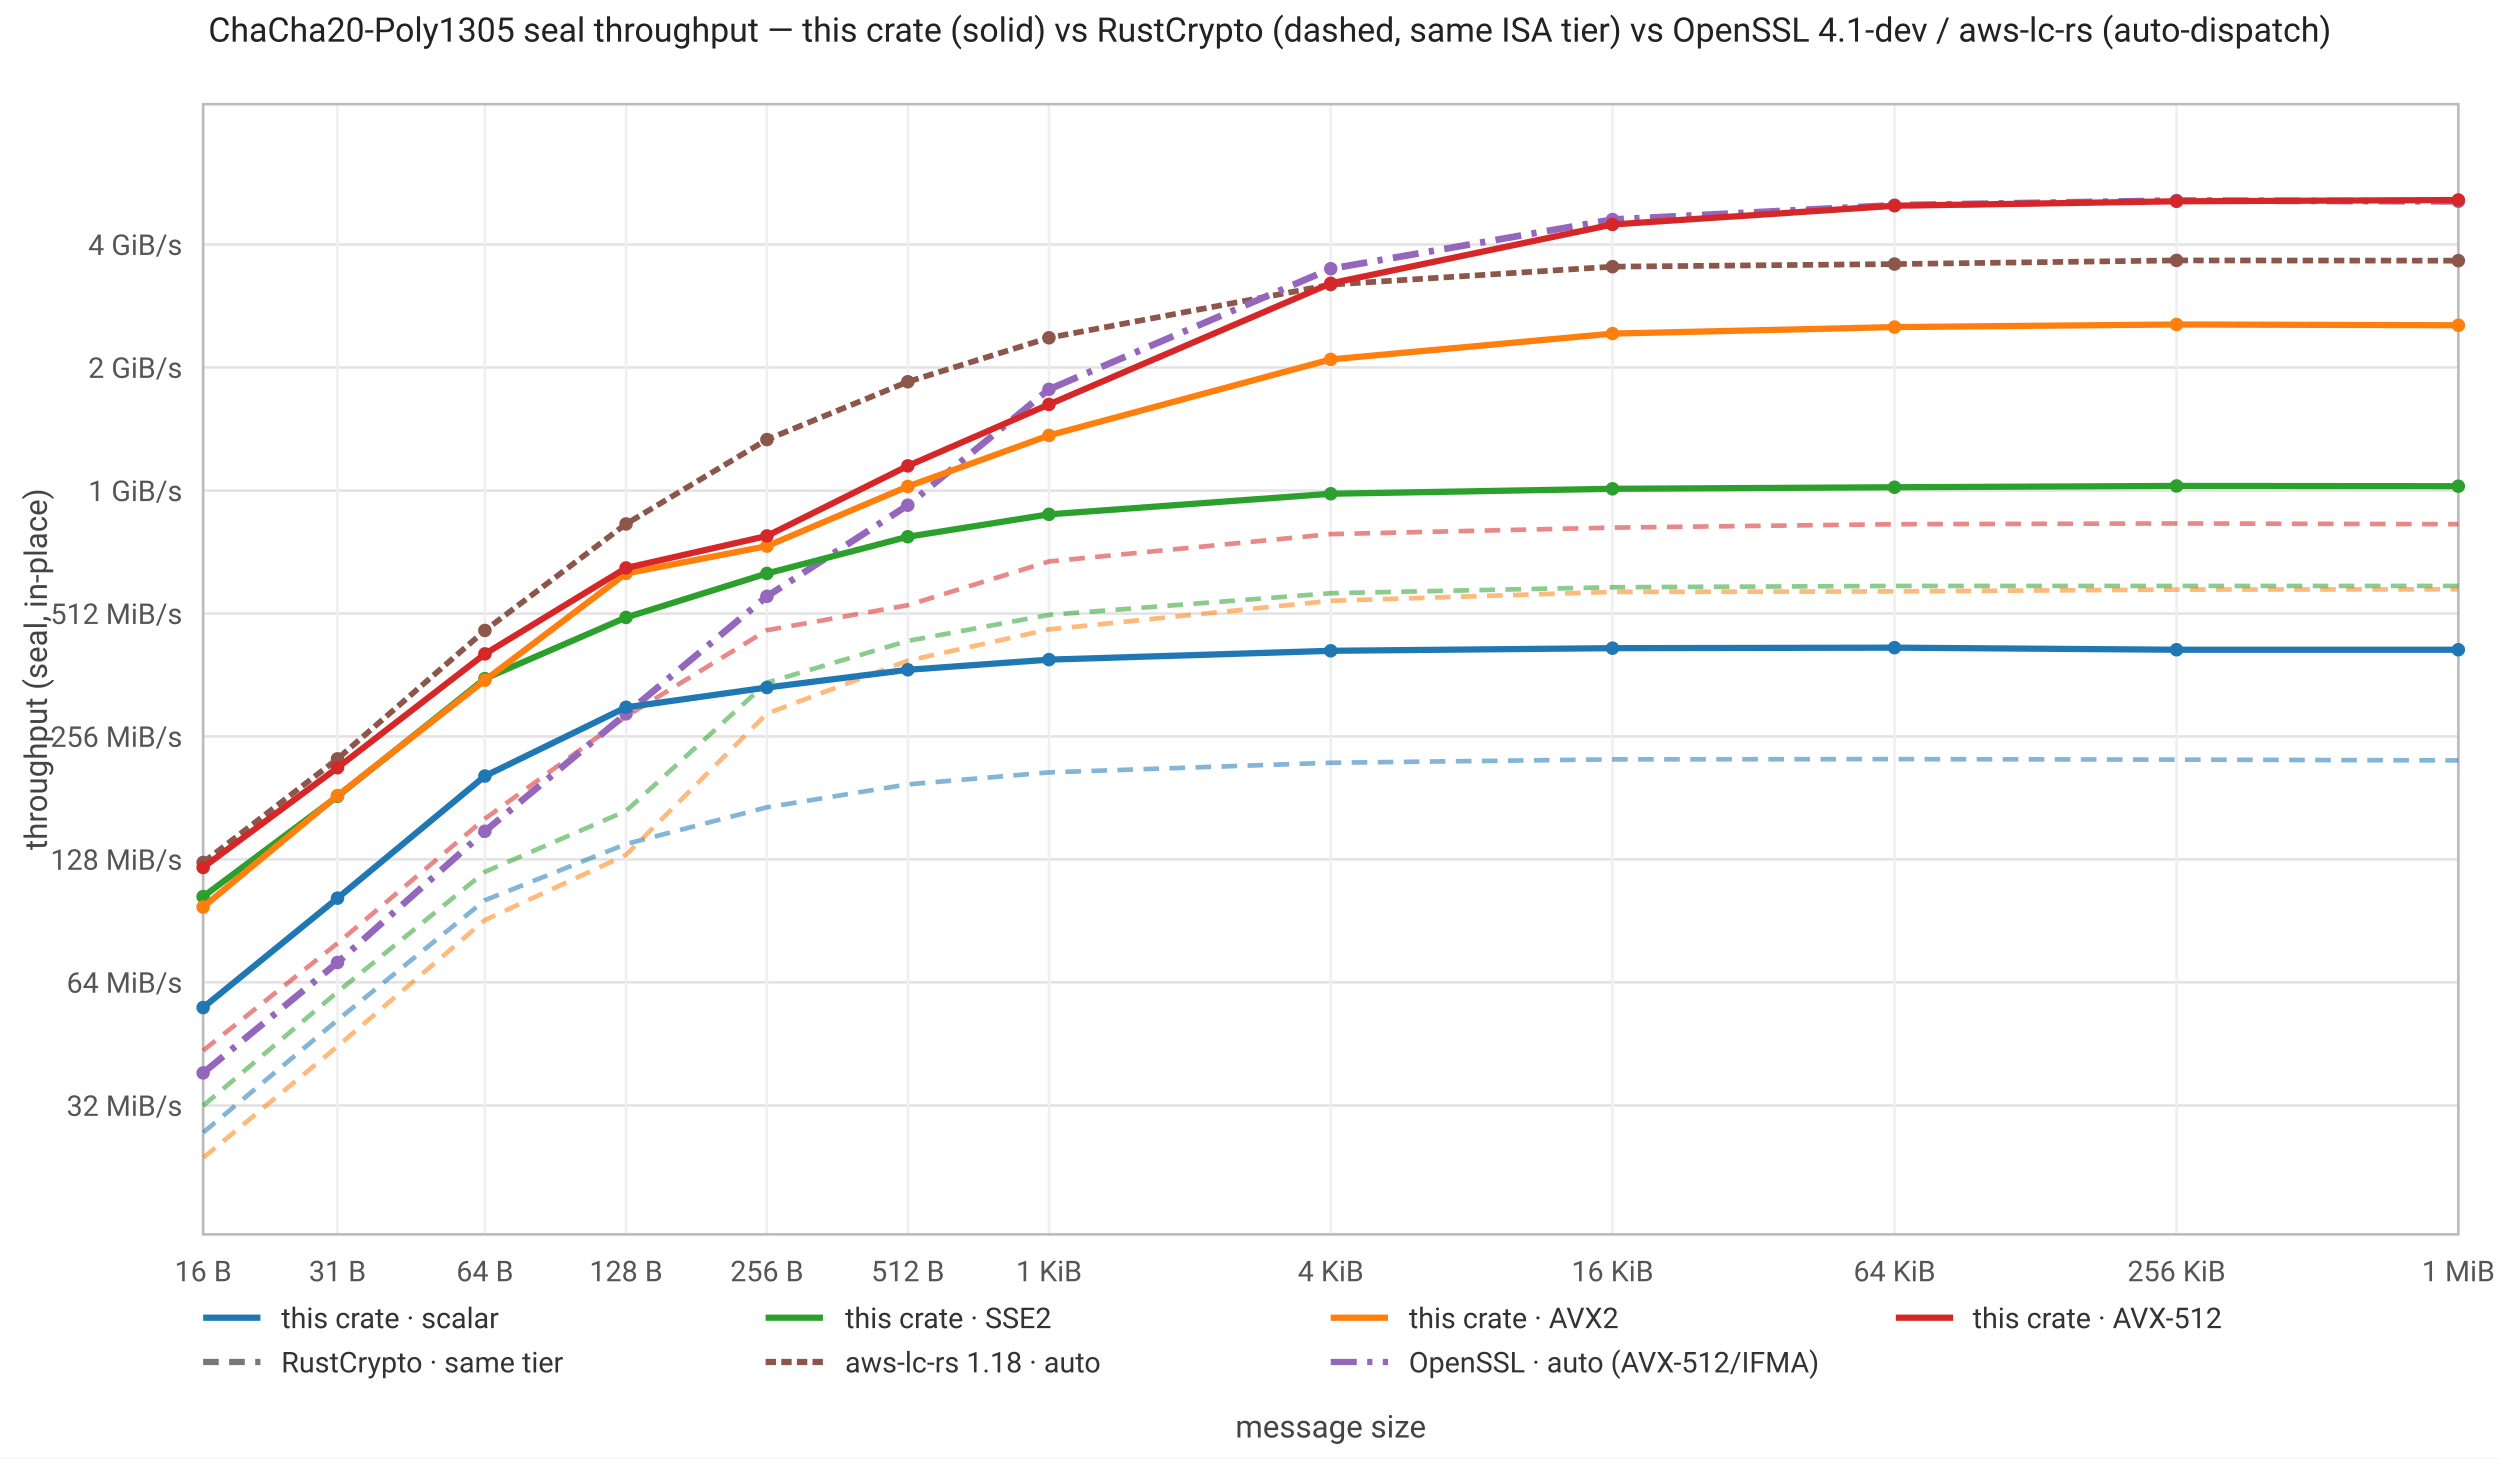
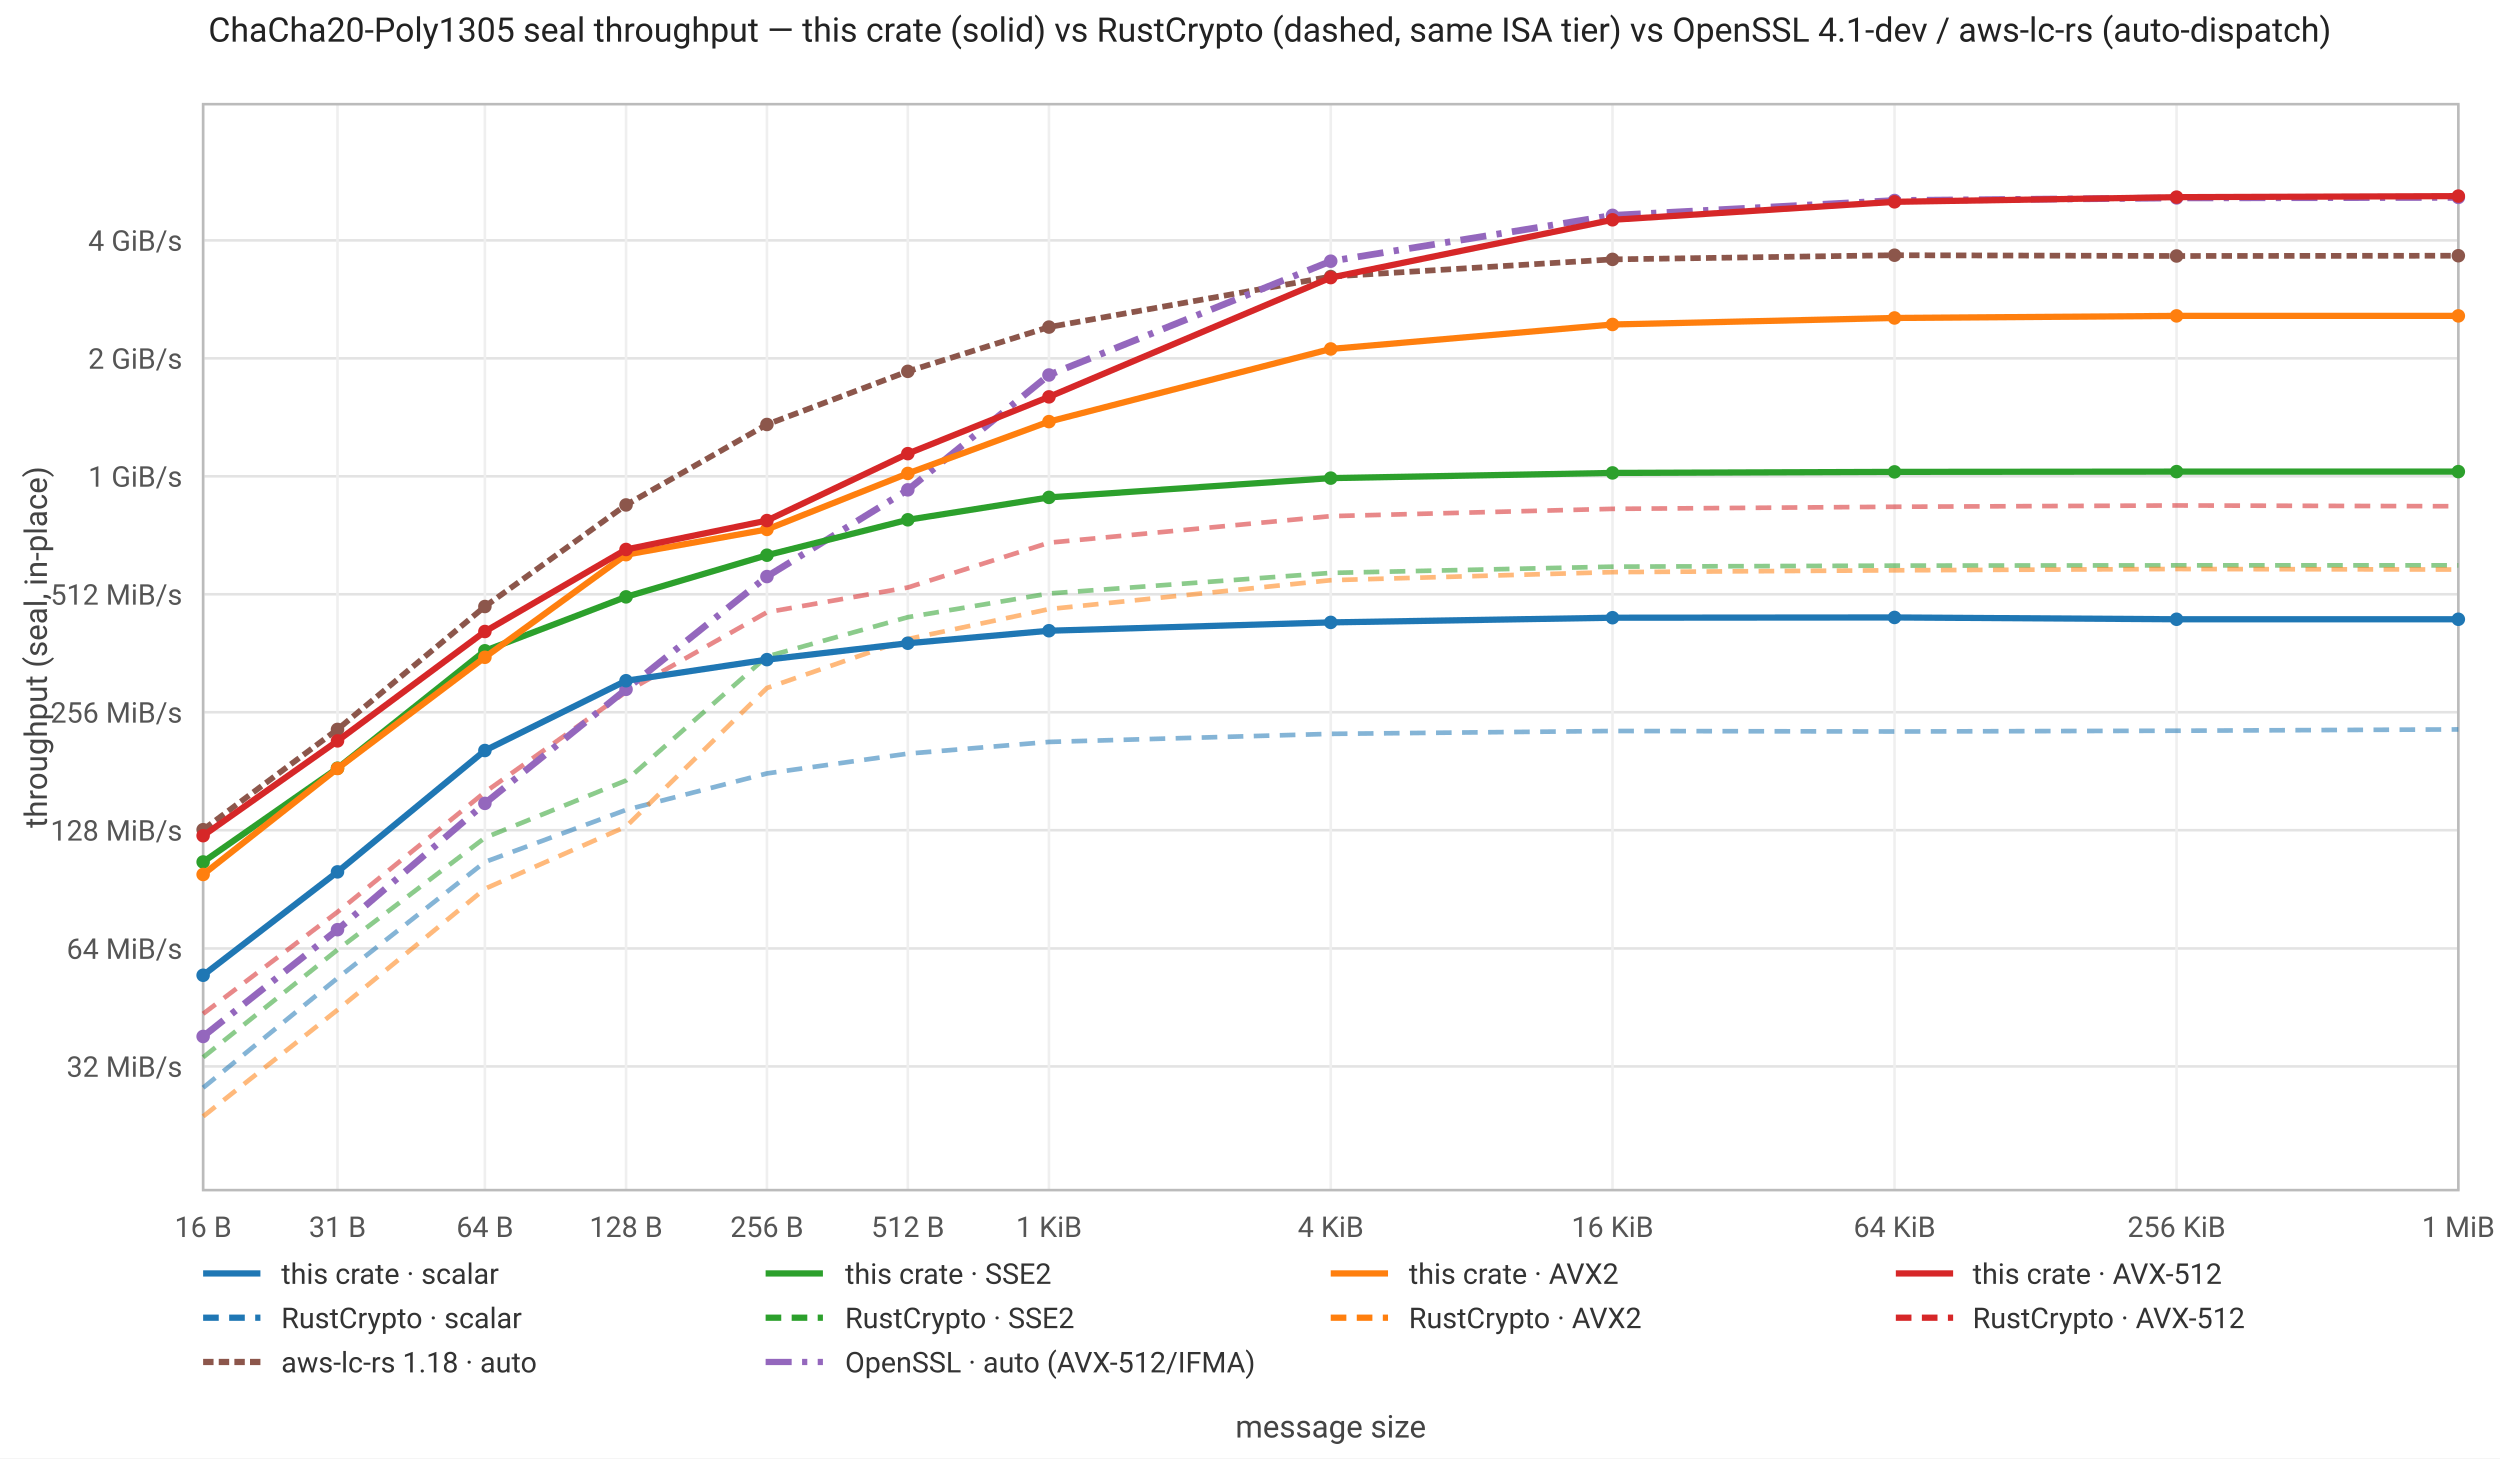
<svg xmlns="http://www.w3.org/2000/svg" width="960" height="560" viewBox="0 0 960 560">
  <rect width="960" height="560" fill="white" />
  <text x="80.0" y="16.0" font-size="13" text-anchor="start" fill="#222" font-family="system-ui,-apple-system,Segoe UI,Roboto,sans-serif">ChaCha20-Poly1305 seal throughput — this crate (solid) vs RustCrypto (dashed, same ISA tier) vs OpenSSL 4.1-dev / aws-lc-rs (auto-dispatch)</text>
-   <line x1="78" y1="506" x2="100" y2="506" stroke="#1f77b4" stroke-width="2.4" />
-   <text x="108.0" y="510.0" font-size="11.0" text-anchor="start" fill="#333" font-family="system-ui,-apple-system,Segoe UI,Roboto,sans-serif">this crate · scalar</text>
-   <line x1="294" y1="506" x2="316" y2="506" stroke="#2ca02c" stroke-width="2.4" />
-   <text x="324.5" y="510.0" font-size="11.0" text-anchor="start" fill="#333" font-family="system-ui,-apple-system,Segoe UI,Roboto,sans-serif">this crate · SSE2</text>
-   <line x1="511" y1="506" x2="533" y2="506" stroke="#ff7f0e" stroke-width="2.4" />
-   <text x="541.0" y="510.0" font-size="11.0" text-anchor="start" fill="#333" font-family="system-ui,-apple-system,Segoe UI,Roboto,sans-serif">this crate · AVX2</text>
-   <line x1="728" y1="506" x2="750" y2="506" stroke="#d62728" stroke-width="2.4" />
-   <text x="757.5" y="510.0" font-size="11.0" text-anchor="start" fill="#333" font-family="system-ui,-apple-system,Segoe UI,Roboto,sans-serif">this crate · AVX-512</text>
-   <line x1="78" y1="523" x2="100" y2="523" stroke="#777" stroke-width="2.4" stroke-dasharray="6 4" />
-   <text x="108.0" y="527.0" font-size="11.0" text-anchor="start" fill="#333" font-family="system-ui,-apple-system,Segoe UI,Roboto,sans-serif">RustCrypto · same tier</text>
-   <line x1="294" y1="523" x2="316" y2="523" stroke="#8c564b" stroke-width="2.4" stroke-dasharray="4 2" />
-   <text x="324.5" y="527.0" font-size="11.0" text-anchor="start" fill="#333" font-family="system-ui,-apple-system,Segoe UI,Roboto,sans-serif">aws-lc-rs 1.18 · auto</text>
-   <line x1="511" y1="523" x2="533" y2="523" stroke="#9467bd" stroke-width="2.4" stroke-dasharray="10 4 2 4" />
-   <text x="541.0" y="527.0" font-size="11.0" text-anchor="start" fill="#333" font-family="system-ui,-apple-system,Segoe UI,Roboto,sans-serif">OpenSSL · auto (AVX-512/IFMA)</text>
-   <line x1="78" y1="424.5" x2="944" y2="424.5" stroke="#e3e3e3" stroke-width="1" />
-   <text x="70.0" y="428.5" font-size="11" text-anchor="end" fill="#555" font-family="system-ui,-apple-system,Segoe UI,Roboto,sans-serif">32 MiB/s</text>
-   <line x1="78" y1="377.2" x2="944" y2="377.2" stroke="#e3e3e3" stroke-width="1" />
-   <text x="70.0" y="381.2" font-size="11" text-anchor="end" fill="#555" font-family="system-ui,-apple-system,Segoe UI,Roboto,sans-serif">64 MiB/s</text>
-   <line x1="78" y1="330.0" x2="944" y2="330.0" stroke="#e3e3e3" stroke-width="1" />
-   <text x="70.0" y="334.0" font-size="11" text-anchor="end" fill="#555" font-family="system-ui,-apple-system,Segoe UI,Roboto,sans-serif">128 MiB/s</text>
-   <line x1="78" y1="282.8" x2="944" y2="282.8" stroke="#e3e3e3" stroke-width="1" />
-   <text x="70.0" y="286.8" font-size="11" text-anchor="end" fill="#555" font-family="system-ui,-apple-system,Segoe UI,Roboto,sans-serif">256 MiB/s</text>
-   <line x1="78" y1="235.6" x2="944" y2="235.6" stroke="#e3e3e3" stroke-width="1" />
-   <text x="70.0" y="239.6" font-size="11" text-anchor="end" fill="#555" font-family="system-ui,-apple-system,Segoe UI,Roboto,sans-serif">512 MiB/s</text>
-   <line x1="78" y1="188.4" x2="944" y2="188.4" stroke="#e3e3e3" stroke-width="1" />
-   <text x="70.0" y="192.4" font-size="11" text-anchor="end" fill="#555" font-family="system-ui,-apple-system,Segoe UI,Roboto,sans-serif">1 GiB/s</text>
-   <line x1="78" y1="141.1" x2="944" y2="141.1" stroke="#e3e3e3" stroke-width="1" />
-   <text x="70.0" y="145.1" font-size="11" text-anchor="end" fill="#555" font-family="system-ui,-apple-system,Segoe UI,Roboto,sans-serif">2 GiB/s</text>
-   <line x1="78" y1="93.9" x2="944" y2="93.9" stroke="#e3e3e3" stroke-width="1" />
-   <text x="70.0" y="97.9" font-size="11" text-anchor="end" fill="#555" font-family="system-ui,-apple-system,Segoe UI,Roboto,sans-serif">4 GiB/s</text>
-   <line x1="78.0" y1="40" x2="78.0" y2="474" stroke="#efefef" stroke-width="1" />
-   <text x="78.0" y="492.0" font-size="11" text-anchor="middle" fill="#555" font-family="system-ui,-apple-system,Segoe UI,Roboto,sans-serif">16 B</text>
-   <line x1="129.6" y1="40" x2="129.6" y2="474" stroke="#efefef" stroke-width="1" />
-   <text x="129.6" y="492.0" font-size="11" text-anchor="middle" fill="#555" font-family="system-ui,-apple-system,Segoe UI,Roboto,sans-serif">31 B</text>
-   <line x1="186.2" y1="40" x2="186.2" y2="474" stroke="#efefef" stroke-width="1" />
-   <text x="186.2" y="492.0" font-size="11" text-anchor="middle" fill="#555" font-family="system-ui,-apple-system,Segoe UI,Roboto,sans-serif">64 B</text>
-   <line x1="240.4" y1="40" x2="240.4" y2="474" stroke="#efefef" stroke-width="1" />
-   <text x="240.4" y="492.0" font-size="11" text-anchor="middle" fill="#555" font-family="system-ui,-apple-system,Segoe UI,Roboto,sans-serif">128 B</text>
-   <line x1="294.5" y1="40" x2="294.5" y2="474" stroke="#efefef" stroke-width="1" />
-   <text x="294.5" y="492.0" font-size="11" text-anchor="middle" fill="#555" font-family="system-ui,-apple-system,Segoe UI,Roboto,sans-serif">256 B</text>
-   <line x1="348.6" y1="40" x2="348.6" y2="474" stroke="#efefef" stroke-width="1" />
-   <text x="348.6" y="492.0" font-size="11" text-anchor="middle" fill="#555" font-family="system-ui,-apple-system,Segoe UI,Roboto,sans-serif">512 B</text>
-   <line x1="402.8" y1="40" x2="402.8" y2="474" stroke="#efefef" stroke-width="1" />
-   <text x="402.8" y="492.0" font-size="11" text-anchor="middle" fill="#555" font-family="system-ui,-apple-system,Segoe UI,Roboto,sans-serif">1 KiB</text>
-   <line x1="511.0" y1="40" x2="511.0" y2="474" stroke="#efefef" stroke-width="1" />
-   <text x="511.0" y="492.0" font-size="11" text-anchor="middle" fill="#555" font-family="system-ui,-apple-system,Segoe UI,Roboto,sans-serif">4 KiB</text>
-   <line x1="619.2" y1="40" x2="619.2" y2="474" stroke="#efefef" stroke-width="1" />
-   <text x="619.2" y="492.0" font-size="11" text-anchor="middle" fill="#555" font-family="system-ui,-apple-system,Segoe UI,Roboto,sans-serif">16 KiB</text>
-   <line x1="727.5" y1="40" x2="727.5" y2="474" stroke="#efefef" stroke-width="1" />
-   <text x="727.5" y="492.0" font-size="11" text-anchor="middle" fill="#555" font-family="system-ui,-apple-system,Segoe UI,Roboto,sans-serif">64 KiB</text>
-   <line x1="835.8" y1="40" x2="835.8" y2="474" stroke="#efefef" stroke-width="1" />
-   <text x="835.8" y="492.0" font-size="11" text-anchor="middle" fill="#555" font-family="system-ui,-apple-system,Segoe UI,Roboto,sans-serif">256 KiB</text>
-   <line x1="944.0" y1="40" x2="944.0" y2="474" stroke="#efefef" stroke-width="1" />
-   <text x="944.0" y="492.0" font-size="11" text-anchor="middle" fill="#555" font-family="system-ui,-apple-system,Segoe UI,Roboto,sans-serif">1 MiB</text>
-   <rect x="78" y="40" width="866" height="434" fill="none" stroke="#bbb" />
+   <line x1="78" y1="489" x2="100" y2="489" stroke="#1f77b4" stroke-width="2.4" />
+   <text x="108.0" y="493.0" font-size="11.0" text-anchor="start" fill="#333" font-family="system-ui,-apple-system,Segoe UI,Roboto,sans-serif">this crate · scalar</text>
+   <line x1="294" y1="489" x2="316" y2="489" stroke="#2ca02c" stroke-width="2.4" />
+   <text x="324.5" y="493.0" font-size="11.0" text-anchor="start" fill="#333" font-family="system-ui,-apple-system,Segoe UI,Roboto,sans-serif">this crate · SSE2</text>
+   <line x1="511" y1="489" x2="533" y2="489" stroke="#ff7f0e" stroke-width="2.4" />
+   <text x="541.0" y="493.0" font-size="11.0" text-anchor="start" fill="#333" font-family="system-ui,-apple-system,Segoe UI,Roboto,sans-serif">this crate · AVX2</text>
+   <line x1="728" y1="489" x2="750" y2="489" stroke="#d62728" stroke-width="2.4" />
+   <text x="757.5" y="493.0" font-size="11.0" text-anchor="start" fill="#333" font-family="system-ui,-apple-system,Segoe UI,Roboto,sans-serif">this crate · AVX-512</text>
+   <line x1="78" y1="506" x2="100" y2="506" stroke="#1f77b4" stroke-width="2.4" stroke-dasharray="6 4" />
+   <text x="108.0" y="510.0" font-size="11.0" text-anchor="start" fill="#333" font-family="system-ui,-apple-system,Segoe UI,Roboto,sans-serif">RustCrypto · scalar</text>
+   <line x1="294" y1="506" x2="316" y2="506" stroke="#2ca02c" stroke-width="2.4" stroke-dasharray="6 4" />
+   <text x="324.5" y="510.0" font-size="11.0" text-anchor="start" fill="#333" font-family="system-ui,-apple-system,Segoe UI,Roboto,sans-serif">RustCrypto · SSE2</text>
+   <line x1="511" y1="506" x2="533" y2="506" stroke="#ff7f0e" stroke-width="2.4" stroke-dasharray="6 4" />
+   <text x="541.0" y="510.0" font-size="11.0" text-anchor="start" fill="#333" font-family="system-ui,-apple-system,Segoe UI,Roboto,sans-serif">RustCrypto · AVX2</text>
+   <line x1="728" y1="506" x2="750" y2="506" stroke="#d62728" stroke-width="2.4" stroke-dasharray="6 4" />
+   <text x="757.5" y="510.0" font-size="11.0" text-anchor="start" fill="#333" font-family="system-ui,-apple-system,Segoe UI,Roboto,sans-serif">RustCrypto · AVX-512</text>
+   <line x1="78" y1="523" x2="100" y2="523" stroke="#8c564b" stroke-width="2.4" stroke-dasharray="4 2" />
+   <text x="108.0" y="527.0" font-size="11.0" text-anchor="start" fill="#333" font-family="system-ui,-apple-system,Segoe UI,Roboto,sans-serif">aws-lc-rs 1.18 · auto</text>
+   <line x1="294" y1="523" x2="316" y2="523" stroke="#9467bd" stroke-width="2.4" stroke-dasharray="10 4 2 4" />
+   <text x="324.5" y="527.0" font-size="11.0" text-anchor="start" fill="#333" font-family="system-ui,-apple-system,Segoe UI,Roboto,sans-serif">OpenSSL · auto (AVX-512/IFMA)</text>
+   <line x1="78" y1="409.5" x2="944" y2="409.5" stroke="#e3e3e3" stroke-width="1" />
+   <text x="70.0" y="413.5" font-size="11" text-anchor="end" fill="#555" font-family="system-ui,-apple-system,Segoe UI,Roboto,sans-serif">32 MiB/s</text>
+   <line x1="78" y1="364.2" x2="944" y2="364.2" stroke="#e3e3e3" stroke-width="1" />
+   <text x="70.0" y="368.2" font-size="11" text-anchor="end" fill="#555" font-family="system-ui,-apple-system,Segoe UI,Roboto,sans-serif">64 MiB/s</text>
+   <line x1="78" y1="318.8" x2="944" y2="318.8" stroke="#e3e3e3" stroke-width="1" />
+   <text x="70.0" y="322.8" font-size="11" text-anchor="end" fill="#555" font-family="system-ui,-apple-system,Segoe UI,Roboto,sans-serif">128 MiB/s</text>
+   <line x1="78" y1="273.5" x2="944" y2="273.5" stroke="#e3e3e3" stroke-width="1" />
+   <text x="70.0" y="277.5" font-size="11" text-anchor="end" fill="#555" font-family="system-ui,-apple-system,Segoe UI,Roboto,sans-serif">256 MiB/s</text>
+   <line x1="78" y1="228.2" x2="944" y2="228.2" stroke="#e3e3e3" stroke-width="1" />
+   <text x="70.0" y="232.2" font-size="11" text-anchor="end" fill="#555" font-family="system-ui,-apple-system,Segoe UI,Roboto,sans-serif">512 MiB/s</text>
+   <line x1="78" y1="182.9" x2="944" y2="182.9" stroke="#e3e3e3" stroke-width="1" />
+   <text x="70.0" y="186.9" font-size="11" text-anchor="end" fill="#555" font-family="system-ui,-apple-system,Segoe UI,Roboto,sans-serif">1 GiB/s</text>
+   <line x1="78" y1="137.6" x2="944" y2="137.6" stroke="#e3e3e3" stroke-width="1" />
+   <text x="70.0" y="141.6" font-size="11" text-anchor="end" fill="#555" font-family="system-ui,-apple-system,Segoe UI,Roboto,sans-serif">2 GiB/s</text>
+   <line x1="78" y1="92.3" x2="944" y2="92.3" stroke="#e3e3e3" stroke-width="1" />
+   <text x="70.0" y="96.3" font-size="11" text-anchor="end" fill="#555" font-family="system-ui,-apple-system,Segoe UI,Roboto,sans-serif">4 GiB/s</text>
+   <line x1="78.0" y1="40" x2="78.0" y2="457" stroke="#efefef" stroke-width="1" />
+   <text x="78.0" y="475.0" font-size="11" text-anchor="middle" fill="#555" font-family="system-ui,-apple-system,Segoe UI,Roboto,sans-serif">16 B</text>
+   <line x1="129.6" y1="40" x2="129.6" y2="457" stroke="#efefef" stroke-width="1" />
+   <text x="129.6" y="475.0" font-size="11" text-anchor="middle" fill="#555" font-family="system-ui,-apple-system,Segoe UI,Roboto,sans-serif">31 B</text>
+   <line x1="186.2" y1="40" x2="186.2" y2="457" stroke="#efefef" stroke-width="1" />
+   <text x="186.2" y="475.0" font-size="11" text-anchor="middle" fill="#555" font-family="system-ui,-apple-system,Segoe UI,Roboto,sans-serif">64 B</text>
+   <line x1="240.4" y1="40" x2="240.4" y2="457" stroke="#efefef" stroke-width="1" />
+   <text x="240.4" y="475.0" font-size="11" text-anchor="middle" fill="#555" font-family="system-ui,-apple-system,Segoe UI,Roboto,sans-serif">128 B</text>
+   <line x1="294.5" y1="40" x2="294.5" y2="457" stroke="#efefef" stroke-width="1" />
+   <text x="294.5" y="475.0" font-size="11" text-anchor="middle" fill="#555" font-family="system-ui,-apple-system,Segoe UI,Roboto,sans-serif">256 B</text>
+   <line x1="348.6" y1="40" x2="348.6" y2="457" stroke="#efefef" stroke-width="1" />
+   <text x="348.6" y="475.0" font-size="11" text-anchor="middle" fill="#555" font-family="system-ui,-apple-system,Segoe UI,Roboto,sans-serif">512 B</text>
+   <line x1="402.8" y1="40" x2="402.8" y2="457" stroke="#efefef" stroke-width="1" />
+   <text x="402.8" y="475.0" font-size="11" text-anchor="middle" fill="#555" font-family="system-ui,-apple-system,Segoe UI,Roboto,sans-serif">1 KiB</text>
+   <line x1="511.0" y1="40" x2="511.0" y2="457" stroke="#efefef" stroke-width="1" />
+   <text x="511.0" y="475.0" font-size="11" text-anchor="middle" fill="#555" font-family="system-ui,-apple-system,Segoe UI,Roboto,sans-serif">4 KiB</text>
+   <line x1="619.2" y1="40" x2="619.2" y2="457" stroke="#efefef" stroke-width="1" />
+   <text x="619.2" y="475.0" font-size="11" text-anchor="middle" fill="#555" font-family="system-ui,-apple-system,Segoe UI,Roboto,sans-serif">16 KiB</text>
+   <line x1="727.5" y1="40" x2="727.5" y2="457" stroke="#efefef" stroke-width="1" />
+   <text x="727.5" y="475.0" font-size="11" text-anchor="middle" fill="#555" font-family="system-ui,-apple-system,Segoe UI,Roboto,sans-serif">64 KiB</text>
+   <line x1="835.8" y1="40" x2="835.8" y2="457" stroke="#efefef" stroke-width="1" />
+   <text x="835.8" y="475.0" font-size="11" text-anchor="middle" fill="#555" font-family="system-ui,-apple-system,Segoe UI,Roboto,sans-serif">256 KiB</text>
+   <line x1="944.0" y1="40" x2="944.0" y2="457" stroke="#efefef" stroke-width="1" />
+   <text x="944.0" y="475.0" font-size="11" text-anchor="middle" fill="#555" font-family="system-ui,-apple-system,Segoe UI,Roboto,sans-serif">1 MiB</text>
+   <rect x="78" y="40" width="866" height="417" fill="none" stroke="#bbb" />
  <text x="511.0" y="552.0" font-size="12" text-anchor="middle" fill="#444" font-family="system-ui,-apple-system,Segoe UI,Roboto,sans-serif">message size</text>
-   <text x="18.0" y="257.0" font-size="12" text-anchor="middle" fill="#444" font-family="system-ui,-apple-system,Segoe UI,Roboto,sans-serif" transform="rotate(-90 18 257.0)">throughput (seal, in-place)</text>
-   <polyline points="78.0,434.9 129.6,391.7 186.2,345.7 240.4,324.1 294.5,310.0 348.6,301.2 402.8,296.6 511.0,292.9 619.2,291.6 727.5,291.5 835.8,291.7 944.0,292.0" fill="none" stroke="#1f77b4" stroke-width="1.8" stroke-dasharray="6 4" opacity="0.55" />
-   <polyline points="78.0,424.6 129.6,380.9 186.2,334.8 240.4,311.4 294.5,262.1 348.6,246.1 402.8,236.1 511.0,227.8 619.2,225.5 727.5,225.0 835.8,225.0 944.0,225.0" fill="none" stroke="#2ca02c" stroke-width="1.8" stroke-dasharray="6 4" opacity="0.55" />
-   <polyline points="78.0,444.6 129.6,401.8 186.2,353.3 240.4,328.3 294.5,274.0 348.6,253.7 402.8,241.7 511.0,230.7 619.2,227.3 727.5,227.1 835.8,226.4 944.0,226.3" fill="none" stroke="#ff7f0e" stroke-width="1.8" stroke-dasharray="6 4" opacity="0.55" />
-   <polyline points="78.0,403.4 129.6,362.2 186.2,314.4 240.4,275.1 294.5,242.0 348.6,232.4 402.8,215.6 511.0,205.1 619.2,202.6 727.5,201.3 835.8,201.0 944.0,201.3" fill="none" stroke="#d62728" stroke-width="1.8" stroke-dasharray="6 4" opacity="0.55" />
-   <polyline points="78.0,331.2 129.6,291.4 186.2,242.1 240.4,201.2 294.5,168.8 348.6,146.6 402.8,129.7 511.0,109.3 619.2,102.4 727.5,101.4 835.8,100.0 944.0,100.1" fill="none" stroke="#8c564b" stroke-width="2.2" stroke-dasharray="4 2" opacity="1.0" />
-   <circle cx="78.0" cy="331.2" r="2.6" fill="#8c564b" opacity="1.0" />
-   <circle cx="129.6" cy="291.4" r="2.6" fill="#8c564b" opacity="1.0" />
-   <circle cx="186.2" cy="242.1" r="2.6" fill="#8c564b" opacity="1.0" />
-   <circle cx="240.4" cy="201.2" r="2.6" fill="#8c564b" opacity="1.0" />
-   <circle cx="294.5" cy="168.8" r="2.6" fill="#8c564b" opacity="1.0" />
-   <circle cx="348.6" cy="146.6" r="2.6" fill="#8c564b" opacity="1.0" />
-   <circle cx="402.8" cy="129.7" r="2.6" fill="#8c564b" opacity="1.0" />
-   <circle cx="511.0" cy="109.3" r="2.6" fill="#8c564b" opacity="1.0" />
-   <circle cx="619.2" cy="102.4" r="2.6" fill="#8c564b" opacity="1.0" />
-   <circle cx="727.5" cy="101.4" r="2.6" fill="#8c564b" opacity="1.0" />
-   <circle cx="835.8" cy="100.0" r="2.6" fill="#8c564b" opacity="1.0" />
-   <circle cx="944.0" cy="100.1" r="2.6" fill="#8c564b" opacity="1.0" />
-   <polyline points="78.0,412.0 129.6,369.6 186.2,319.2 240.4,274.1 294.5,229.0 348.6,194.0 402.8,149.5 511.0,103.2 619.2,84.3 727.5,78.8 835.8,77.0 944.0,77.3" fill="none" stroke="#9467bd" stroke-width="2.6" stroke-dasharray="10 4 2 4" opacity="1.0" />
-   <circle cx="78.0" cy="412.0" r="2.6" fill="#9467bd" opacity="1.0" />
-   <circle cx="129.6" cy="369.6" r="2.6" fill="#9467bd" opacity="1.0" />
-   <circle cx="186.2" cy="319.2" r="2.6" fill="#9467bd" opacity="1.0" />
-   <circle cx="240.4" cy="274.1" r="2.6" fill="#9467bd" opacity="1.0" />
-   <circle cx="294.5" cy="229.0" r="2.6" fill="#9467bd" opacity="1.0" />
-   <circle cx="348.6" cy="194.0" r="2.6" fill="#9467bd" opacity="1.0" />
-   <circle cx="402.8" cy="149.5" r="2.6" fill="#9467bd" opacity="1.0" />
-   <circle cx="511.0" cy="103.2" r="2.6" fill="#9467bd" opacity="1.0" />
-   <circle cx="619.2" cy="84.3" r="2.6" fill="#9467bd" opacity="1.0" />
-   <circle cx="727.5" cy="78.8" r="2.6" fill="#9467bd" opacity="1.0" />
-   <circle cx="835.8" cy="77.0" r="2.6" fill="#9467bd" opacity="1.0" />
-   <circle cx="944.0" cy="77.3" r="2.6" fill="#9467bd" opacity="1.0" />
-   <polyline points="78.0,386.9 129.6,344.9 186.2,298.0 240.4,271.6 294.5,264.0 348.6,257.2 402.8,253.3 511.0,249.9 619.2,248.9 727.5,248.7 835.8,249.5 944.0,249.5" fill="none" stroke="#1f77b4" stroke-width="2.4" opacity="1.0" />
-   <circle cx="78.0" cy="386.9" r="2.6" fill="#1f77b4" opacity="1.0" />
-   <circle cx="129.6" cy="344.9" r="2.6" fill="#1f77b4" opacity="1.0" />
-   <circle cx="186.2" cy="298.0" r="2.6" fill="#1f77b4" opacity="1.0" />
-   <circle cx="240.4" cy="271.6" r="2.6" fill="#1f77b4" opacity="1.0" />
-   <circle cx="294.5" cy="264.0" r="2.6" fill="#1f77b4" opacity="1.0" />
-   <circle cx="348.6" cy="257.2" r="2.6" fill="#1f77b4" opacity="1.0" />
-   <circle cx="402.8" cy="253.3" r="2.6" fill="#1f77b4" opacity="1.0" />
-   <circle cx="511.0" cy="249.9" r="2.6" fill="#1f77b4" opacity="1.0" />
-   <circle cx="619.2" cy="248.9" r="2.6" fill="#1f77b4" opacity="1.0" />
-   <circle cx="727.5" cy="248.7" r="2.6" fill="#1f77b4" opacity="1.0" />
-   <circle cx="835.8" cy="249.5" r="2.6" fill="#1f77b4" opacity="1.0" />
-   <circle cx="944.0" cy="249.5" r="2.6" fill="#1f77b4" opacity="1.0" />
-   <polyline points="78.0,344.3 129.6,305.8 186.2,260.6 240.4,237.1 294.5,220.2 348.6,206.1 402.8,197.5 511.0,189.6 619.2,187.7 727.5,187.1 835.8,186.6 944.0,186.7" fill="none" stroke="#2ca02c" stroke-width="2.4" opacity="1.0" />
-   <circle cx="78.0" cy="344.3" r="2.6" fill="#2ca02c" opacity="1.0" />
-   <circle cx="129.6" cy="305.8" r="2.6" fill="#2ca02c" opacity="1.0" />
-   <circle cx="186.2" cy="260.6" r="2.6" fill="#2ca02c" opacity="1.0" />
-   <circle cx="240.4" cy="237.1" r="2.6" fill="#2ca02c" opacity="1.0" />
-   <circle cx="294.5" cy="220.2" r="2.6" fill="#2ca02c" opacity="1.0" />
-   <circle cx="348.6" cy="206.1" r="2.6" fill="#2ca02c" opacity="1.0" />
-   <circle cx="402.8" cy="197.5" r="2.6" fill="#2ca02c" opacity="1.0" />
-   <circle cx="511.0" cy="189.6" r="2.6" fill="#2ca02c" opacity="1.0" />
-   <circle cx="619.2" cy="187.7" r="2.6" fill="#2ca02c" opacity="1.0" />
-   <circle cx="727.5" cy="187.1" r="2.6" fill="#2ca02c" opacity="1.0" />
-   <circle cx="835.8" cy="186.6" r="2.6" fill="#2ca02c" opacity="1.0" />
-   <circle cx="944.0" cy="186.7" r="2.6" fill="#2ca02c" opacity="1.0" />
-   <polyline points="78.0,348.3 129.6,305.5 186.2,261.2 240.4,220.2 294.5,209.7 348.6,186.8 402.8,167.2 511.0,138.0 619.2,128.1 727.5,125.6 835.8,124.6 944.0,124.9" fill="none" stroke="#ff7f0e" stroke-width="2.4" opacity="1.0" />
-   <circle cx="78.0" cy="348.3" r="2.6" fill="#ff7f0e" opacity="1.0" />
-   <circle cx="129.6" cy="305.5" r="2.6" fill="#ff7f0e" opacity="1.0" />
-   <circle cx="186.2" cy="261.2" r="2.6" fill="#ff7f0e" opacity="1.0" />
-   <circle cx="240.4" cy="220.2" r="2.6" fill="#ff7f0e" opacity="1.0" />
-   <circle cx="294.5" cy="209.7" r="2.6" fill="#ff7f0e" opacity="1.0" />
-   <circle cx="348.6" cy="186.8" r="2.6" fill="#ff7f0e" opacity="1.0" />
-   <circle cx="402.8" cy="167.2" r="2.6" fill="#ff7f0e" opacity="1.0" />
-   <circle cx="511.0" cy="138.0" r="2.6" fill="#ff7f0e" opacity="1.0" />
-   <circle cx="619.2" cy="128.1" r="2.6" fill="#ff7f0e" opacity="1.0" />
-   <circle cx="727.5" cy="125.6" r="2.6" fill="#ff7f0e" opacity="1.0" />
-   <circle cx="835.8" cy="124.6" r="2.6" fill="#ff7f0e" opacity="1.0" />
-   <circle cx="944.0" cy="124.9" r="2.6" fill="#ff7f0e" opacity="1.0" />
-   <polyline points="78.0,333.1 129.6,294.8 186.2,251.1 240.4,218.1 294.5,205.8 348.6,178.9 402.8,155.3 511.0,108.8 619.2,86.2 727.5,79.0 835.8,77.3 944.0,76.8" fill="none" stroke="#d62728" stroke-width="2.4" opacity="1.0" />
-   <circle cx="78.0" cy="333.1" r="2.6" fill="#d62728" opacity="1.0" />
-   <circle cx="129.6" cy="294.8" r="2.6" fill="#d62728" opacity="1.0" />
-   <circle cx="186.2" cy="251.1" r="2.6" fill="#d62728" opacity="1.0" />
-   <circle cx="240.4" cy="218.1" r="2.6" fill="#d62728" opacity="1.0" />
-   <circle cx="294.5" cy="205.8" r="2.6" fill="#d62728" opacity="1.0" />
-   <circle cx="348.6" cy="178.9" r="2.6" fill="#d62728" opacity="1.0" />
-   <circle cx="402.8" cy="155.3" r="2.6" fill="#d62728" opacity="1.0" />
-   <circle cx="511.0" cy="108.8" r="2.6" fill="#d62728" opacity="1.0" />
-   <circle cx="619.2" cy="86.2" r="2.6" fill="#d62728" opacity="1.0" />
-   <circle cx="727.5" cy="79.0" r="2.6" fill="#d62728" opacity="1.0" />
-   <circle cx="835.8" cy="77.3" r="2.6" fill="#d62728" opacity="1.0" />
-   <circle cx="944.0" cy="76.8" r="2.6" fill="#d62728" opacity="1.0" />
+   <text x="18.0" y="248.5" font-size="12" text-anchor="middle" fill="#444" font-family="system-ui,-apple-system,Segoe UI,Roboto,sans-serif" transform="rotate(-90 18 248.5)">throughput (seal, in-place)</text>
+   <polyline points="78.0,417.7 129.6,375.6 186.2,331.0 240.4,311.0 294.5,297.0 348.6,289.4 402.8,284.9 511.0,281.8 619.2,280.7 727.5,280.9 835.8,280.6 944.0,280.1" fill="none" stroke="#1f77b4" stroke-width="1.8" stroke-dasharray="6 4" opacity="0.55" />
+   <polyline points="78.0,406.0 129.6,364.7 186.2,321.7 240.4,299.7 294.5,252.1 348.6,237.0 402.8,227.9 511.0,220.0 619.2,217.6 727.5,217.2 835.8,217.1 944.0,217.1" fill="none" stroke="#2ca02c" stroke-width="1.8" stroke-dasharray="6 4" opacity="0.55" />
+   <polyline points="78.0,428.7 129.6,387.8 186.2,341.3 240.4,317.4 294.5,264.2 348.6,245.4 402.8,233.9 511.0,222.8 619.2,219.7 727.5,219.0 835.8,218.5 944.0,218.7" fill="none" stroke="#ff7f0e" stroke-width="1.8" stroke-dasharray="6 4" opacity="0.55" />
+   <polyline points="78.0,389.3 129.6,350.2 186.2,304.2 240.4,265.7 294.5,235.1 348.6,225.6 402.8,208.4 511.0,198.2 619.2,195.4 727.5,194.6 835.8,194.1 944.0,194.4" fill="none" stroke="#d62728" stroke-width="1.8" stroke-dasharray="6 4" opacity="0.55" />
+   <polyline points="78.0,318.6 129.6,280.1 186.2,232.9 240.4,193.9 294.5,163.0 348.6,142.6 402.8,125.6 511.0,106.2 619.2,99.6 727.5,98.0 835.8,98.3 944.0,98.2" fill="none" stroke="#8c564b" stroke-width="2.2" stroke-dasharray="4 2" opacity="1.0" />
+   <circle cx="78.0" cy="318.6" r="2.6" fill="#8c564b" opacity="1.0" />
+   <circle cx="129.6" cy="280.1" r="2.6" fill="#8c564b" opacity="1.0" />
+   <circle cx="186.2" cy="232.9" r="2.6" fill="#8c564b" opacity="1.0" />
+   <circle cx="240.4" cy="193.9" r="2.6" fill="#8c564b" opacity="1.0" />
+   <circle cx="294.5" cy="163.0" r="2.6" fill="#8c564b" opacity="1.0" />
+   <circle cx="348.6" cy="142.6" r="2.6" fill="#8c564b" opacity="1.0" />
+   <circle cx="402.8" cy="125.6" r="2.6" fill="#8c564b" opacity="1.0" />
+   <circle cx="511.0" cy="106.2" r="2.6" fill="#8c564b" opacity="1.0" />
+   <circle cx="619.2" cy="99.6" r="2.6" fill="#8c564b" opacity="1.0" />
+   <circle cx="727.5" cy="98.0" r="2.6" fill="#8c564b" opacity="1.0" />
+   <circle cx="835.8" cy="98.3" r="2.6" fill="#8c564b" opacity="1.0" />
+   <circle cx="944.0" cy="98.2" r="2.6" fill="#8c564b" opacity="1.0" />
+   <polyline points="78.0,398.0 129.6,357.0 186.2,308.5 240.4,264.7 294.5,221.4 348.6,188.1 402.8,144.0 511.0,100.3 619.2,82.7 727.5,77.0 835.8,76.0 944.0,75.8" fill="none" stroke="#9467bd" stroke-width="2.6" stroke-dasharray="10 4 2 4" opacity="1.0" />
+   <circle cx="78.0" cy="398.0" r="2.6" fill="#9467bd" opacity="1.0" />
+   <circle cx="129.6" cy="357.0" r="2.6" fill="#9467bd" opacity="1.0" />
+   <circle cx="186.2" cy="308.5" r="2.6" fill="#9467bd" opacity="1.0" />
+   <circle cx="240.4" cy="264.7" r="2.6" fill="#9467bd" opacity="1.0" />
+   <circle cx="294.5" cy="221.4" r="2.6" fill="#9467bd" opacity="1.0" />
+   <circle cx="348.6" cy="188.1" r="2.6" fill="#9467bd" opacity="1.0" />
+   <circle cx="402.8" cy="144.0" r="2.6" fill="#9467bd" opacity="1.0" />
+   <circle cx="511.0" cy="100.3" r="2.6" fill="#9467bd" opacity="1.0" />
+   <circle cx="619.2" cy="82.7" r="2.6" fill="#9467bd" opacity="1.0" />
+   <circle cx="727.5" cy="77.0" r="2.6" fill="#9467bd" opacity="1.0" />
+   <circle cx="835.8" cy="76.0" r="2.6" fill="#9467bd" opacity="1.0" />
+   <circle cx="944.0" cy="75.8" r="2.6" fill="#9467bd" opacity="1.0" />
+   <polyline points="78.0,374.5 129.6,334.8 186.2,288.2 240.4,261.4 294.5,253.3 348.6,247.0 402.8,242.2 511.0,239.0 619.2,237.2 727.5,237.1 835.8,237.8 944.0,237.8" fill="none" stroke="#1f77b4" stroke-width="2.4" opacity="1.0" />
+   <circle cx="78.0" cy="374.5" r="2.6" fill="#1f77b4" opacity="1.0" />
+   <circle cx="129.6" cy="334.8" r="2.6" fill="#1f77b4" opacity="1.0" />
+   <circle cx="186.2" cy="288.2" r="2.6" fill="#1f77b4" opacity="1.0" />
+   <circle cx="240.4" cy="261.4" r="2.6" fill="#1f77b4" opacity="1.0" />
+   <circle cx="294.5" cy="253.3" r="2.6" fill="#1f77b4" opacity="1.0" />
+   <circle cx="348.6" cy="247.0" r="2.6" fill="#1f77b4" opacity="1.0" />
+   <circle cx="402.8" cy="242.2" r="2.6" fill="#1f77b4" opacity="1.0" />
+   <circle cx="511.0" cy="239.0" r="2.6" fill="#1f77b4" opacity="1.0" />
+   <circle cx="619.2" cy="237.2" r="2.6" fill="#1f77b4" opacity="1.0" />
+   <circle cx="727.5" cy="237.1" r="2.6" fill="#1f77b4" opacity="1.0" />
+   <circle cx="835.8" cy="237.8" r="2.6" fill="#1f77b4" opacity="1.0" />
+   <circle cx="944.0" cy="237.8" r="2.6" fill="#1f77b4" opacity="1.0" />
+   <polyline points="78.0,331.0 129.6,295.0 186.2,249.9 240.4,229.2 294.5,213.2 348.6,199.6 402.8,191.0 511.0,183.6 619.2,181.6 727.5,181.2 835.8,181.1 944.0,181.1" fill="none" stroke="#2ca02c" stroke-width="2.4" opacity="1.0" />
+   <circle cx="78.0" cy="331.0" r="2.6" fill="#2ca02c" opacity="1.0" />
+   <circle cx="129.6" cy="295.0" r="2.6" fill="#2ca02c" opacity="1.0" />
+   <circle cx="186.2" cy="249.9" r="2.6" fill="#2ca02c" opacity="1.0" />
+   <circle cx="240.4" cy="229.2" r="2.6" fill="#2ca02c" opacity="1.0" />
+   <circle cx="294.5" cy="213.2" r="2.6" fill="#2ca02c" opacity="1.0" />
+   <circle cx="348.6" cy="199.6" r="2.6" fill="#2ca02c" opacity="1.0" />
+   <circle cx="402.8" cy="191.0" r="2.6" fill="#2ca02c" opacity="1.0" />
+   <circle cx="511.0" cy="183.6" r="2.6" fill="#2ca02c" opacity="1.0" />
+   <circle cx="619.2" cy="181.6" r="2.6" fill="#2ca02c" opacity="1.0" />
+   <circle cx="727.5" cy="181.2" r="2.6" fill="#2ca02c" opacity="1.0" />
+   <circle cx="835.8" cy="181.1" r="2.6" fill="#2ca02c" opacity="1.0" />
+   <circle cx="944.0" cy="181.1" r="2.6" fill="#2ca02c" opacity="1.0" />
+   <polyline points="78.0,335.8 129.6,295.1 186.2,252.4 240.4,213.0 294.5,203.3 348.6,181.8 402.8,161.9 511.0,134.0 619.2,124.6 727.5,122.1 835.8,121.3 944.0,121.3" fill="none" stroke="#ff7f0e" stroke-width="2.4" opacity="1.0" />
+   <circle cx="78.0" cy="335.8" r="2.6" fill="#ff7f0e" opacity="1.0" />
+   <circle cx="129.6" cy="295.1" r="2.6" fill="#ff7f0e" opacity="1.0" />
+   <circle cx="186.2" cy="252.4" r="2.6" fill="#ff7f0e" opacity="1.0" />
+   <circle cx="240.4" cy="213.0" r="2.6" fill="#ff7f0e" opacity="1.0" />
+   <circle cx="294.5" cy="203.3" r="2.6" fill="#ff7f0e" opacity="1.0" />
+   <circle cx="348.6" cy="181.8" r="2.6" fill="#ff7f0e" opacity="1.0" />
+   <circle cx="402.8" cy="161.9" r="2.6" fill="#ff7f0e" opacity="1.0" />
+   <circle cx="511.0" cy="134.0" r="2.6" fill="#ff7f0e" opacity="1.0" />
+   <circle cx="619.2" cy="124.6" r="2.6" fill="#ff7f0e" opacity="1.0" />
+   <circle cx="727.5" cy="122.1" r="2.6" fill="#ff7f0e" opacity="1.0" />
+   <circle cx="835.8" cy="121.3" r="2.6" fill="#ff7f0e" opacity="1.0" />
+   <circle cx="944.0" cy="121.3" r="2.6" fill="#ff7f0e" opacity="1.0" />
+   <polyline points="78.0,320.9 129.6,284.5 186.2,242.5 240.4,211.0 294.5,199.9 348.6,174.2 402.8,152.4 511.0,106.6 619.2,84.4 727.5,77.5 835.8,75.7 944.0,75.3" fill="none" stroke="#d62728" stroke-width="2.4" opacity="1.0" />
+   <circle cx="78.0" cy="320.9" r="2.6" fill="#d62728" opacity="1.0" />
+   <circle cx="129.6" cy="284.5" r="2.6" fill="#d62728" opacity="1.0" />
+   <circle cx="186.2" cy="242.5" r="2.6" fill="#d62728" opacity="1.0" />
+   <circle cx="240.4" cy="211.0" r="2.6" fill="#d62728" opacity="1.0" />
+   <circle cx="294.5" cy="199.9" r="2.6" fill="#d62728" opacity="1.0" />
+   <circle cx="348.6" cy="174.2" r="2.6" fill="#d62728" opacity="1.0" />
+   <circle cx="402.8" cy="152.4" r="2.6" fill="#d62728" opacity="1.0" />
+   <circle cx="511.0" cy="106.6" r="2.6" fill="#d62728" opacity="1.0" />
+   <circle cx="619.2" cy="84.4" r="2.6" fill="#d62728" opacity="1.0" />
+   <circle cx="727.5" cy="77.5" r="2.6" fill="#d62728" opacity="1.0" />
+   <circle cx="835.8" cy="75.7" r="2.6" fill="#d62728" opacity="1.0" />
+   <circle cx="944.0" cy="75.3" r="2.6" fill="#d62728" opacity="1.0" />
</svg>
